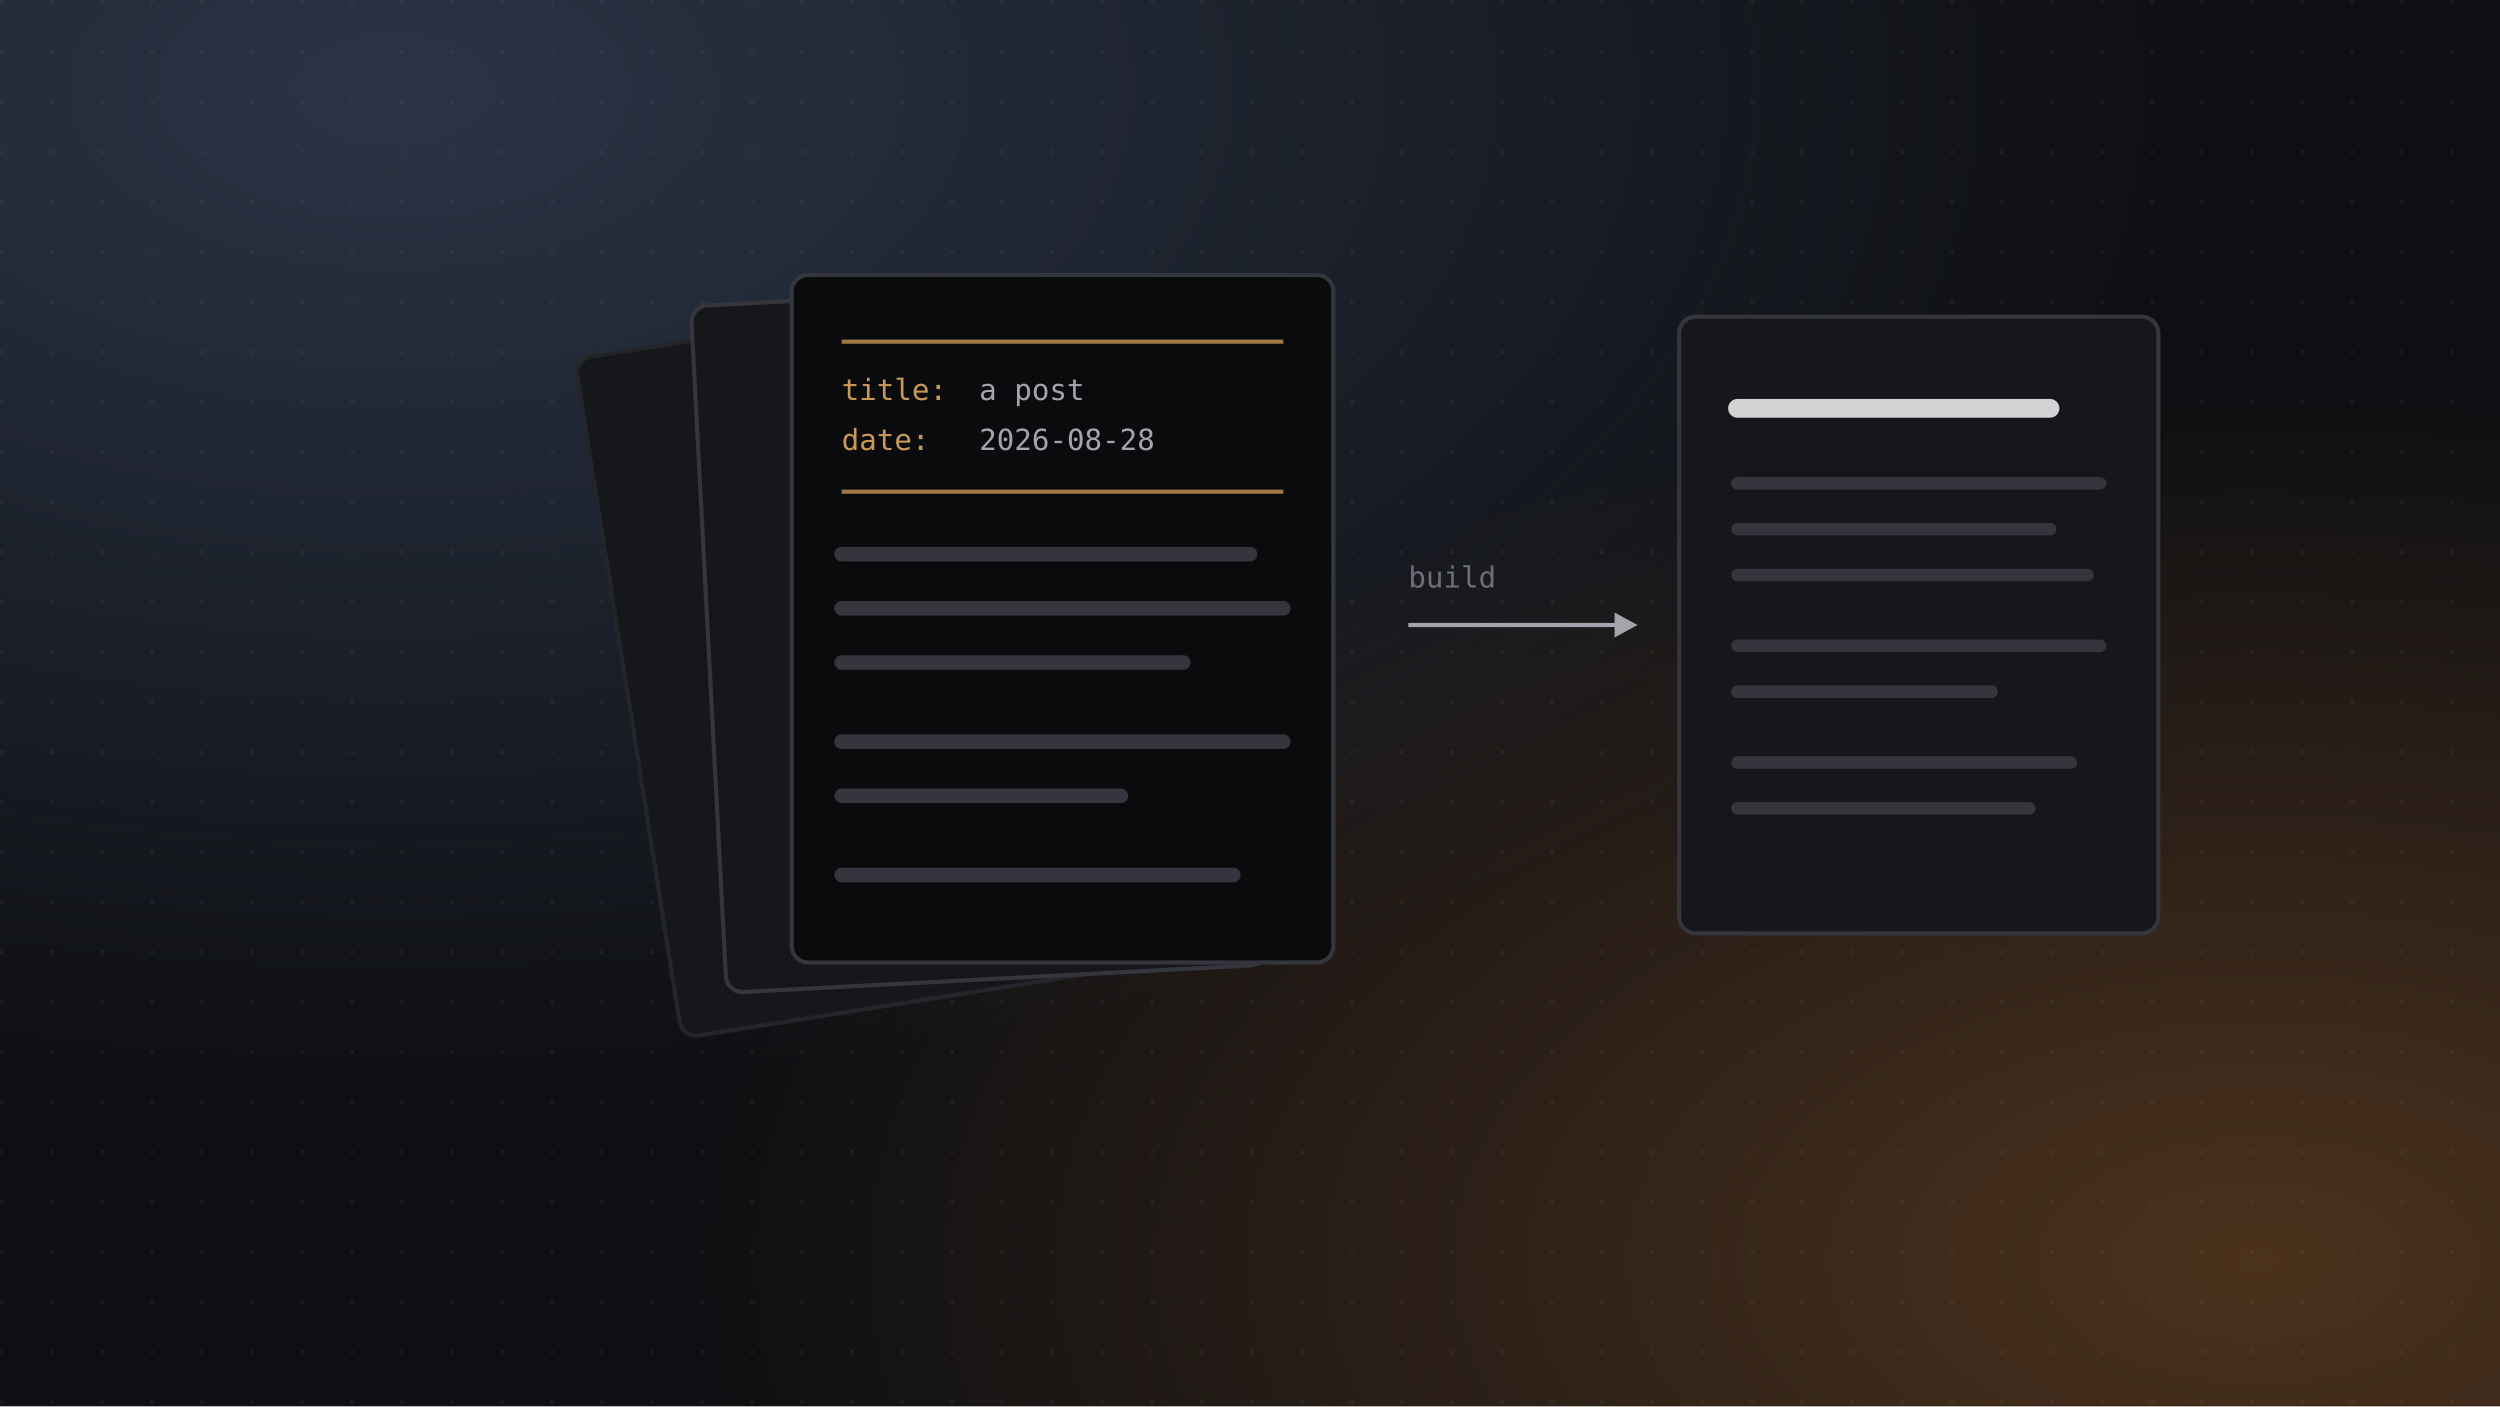
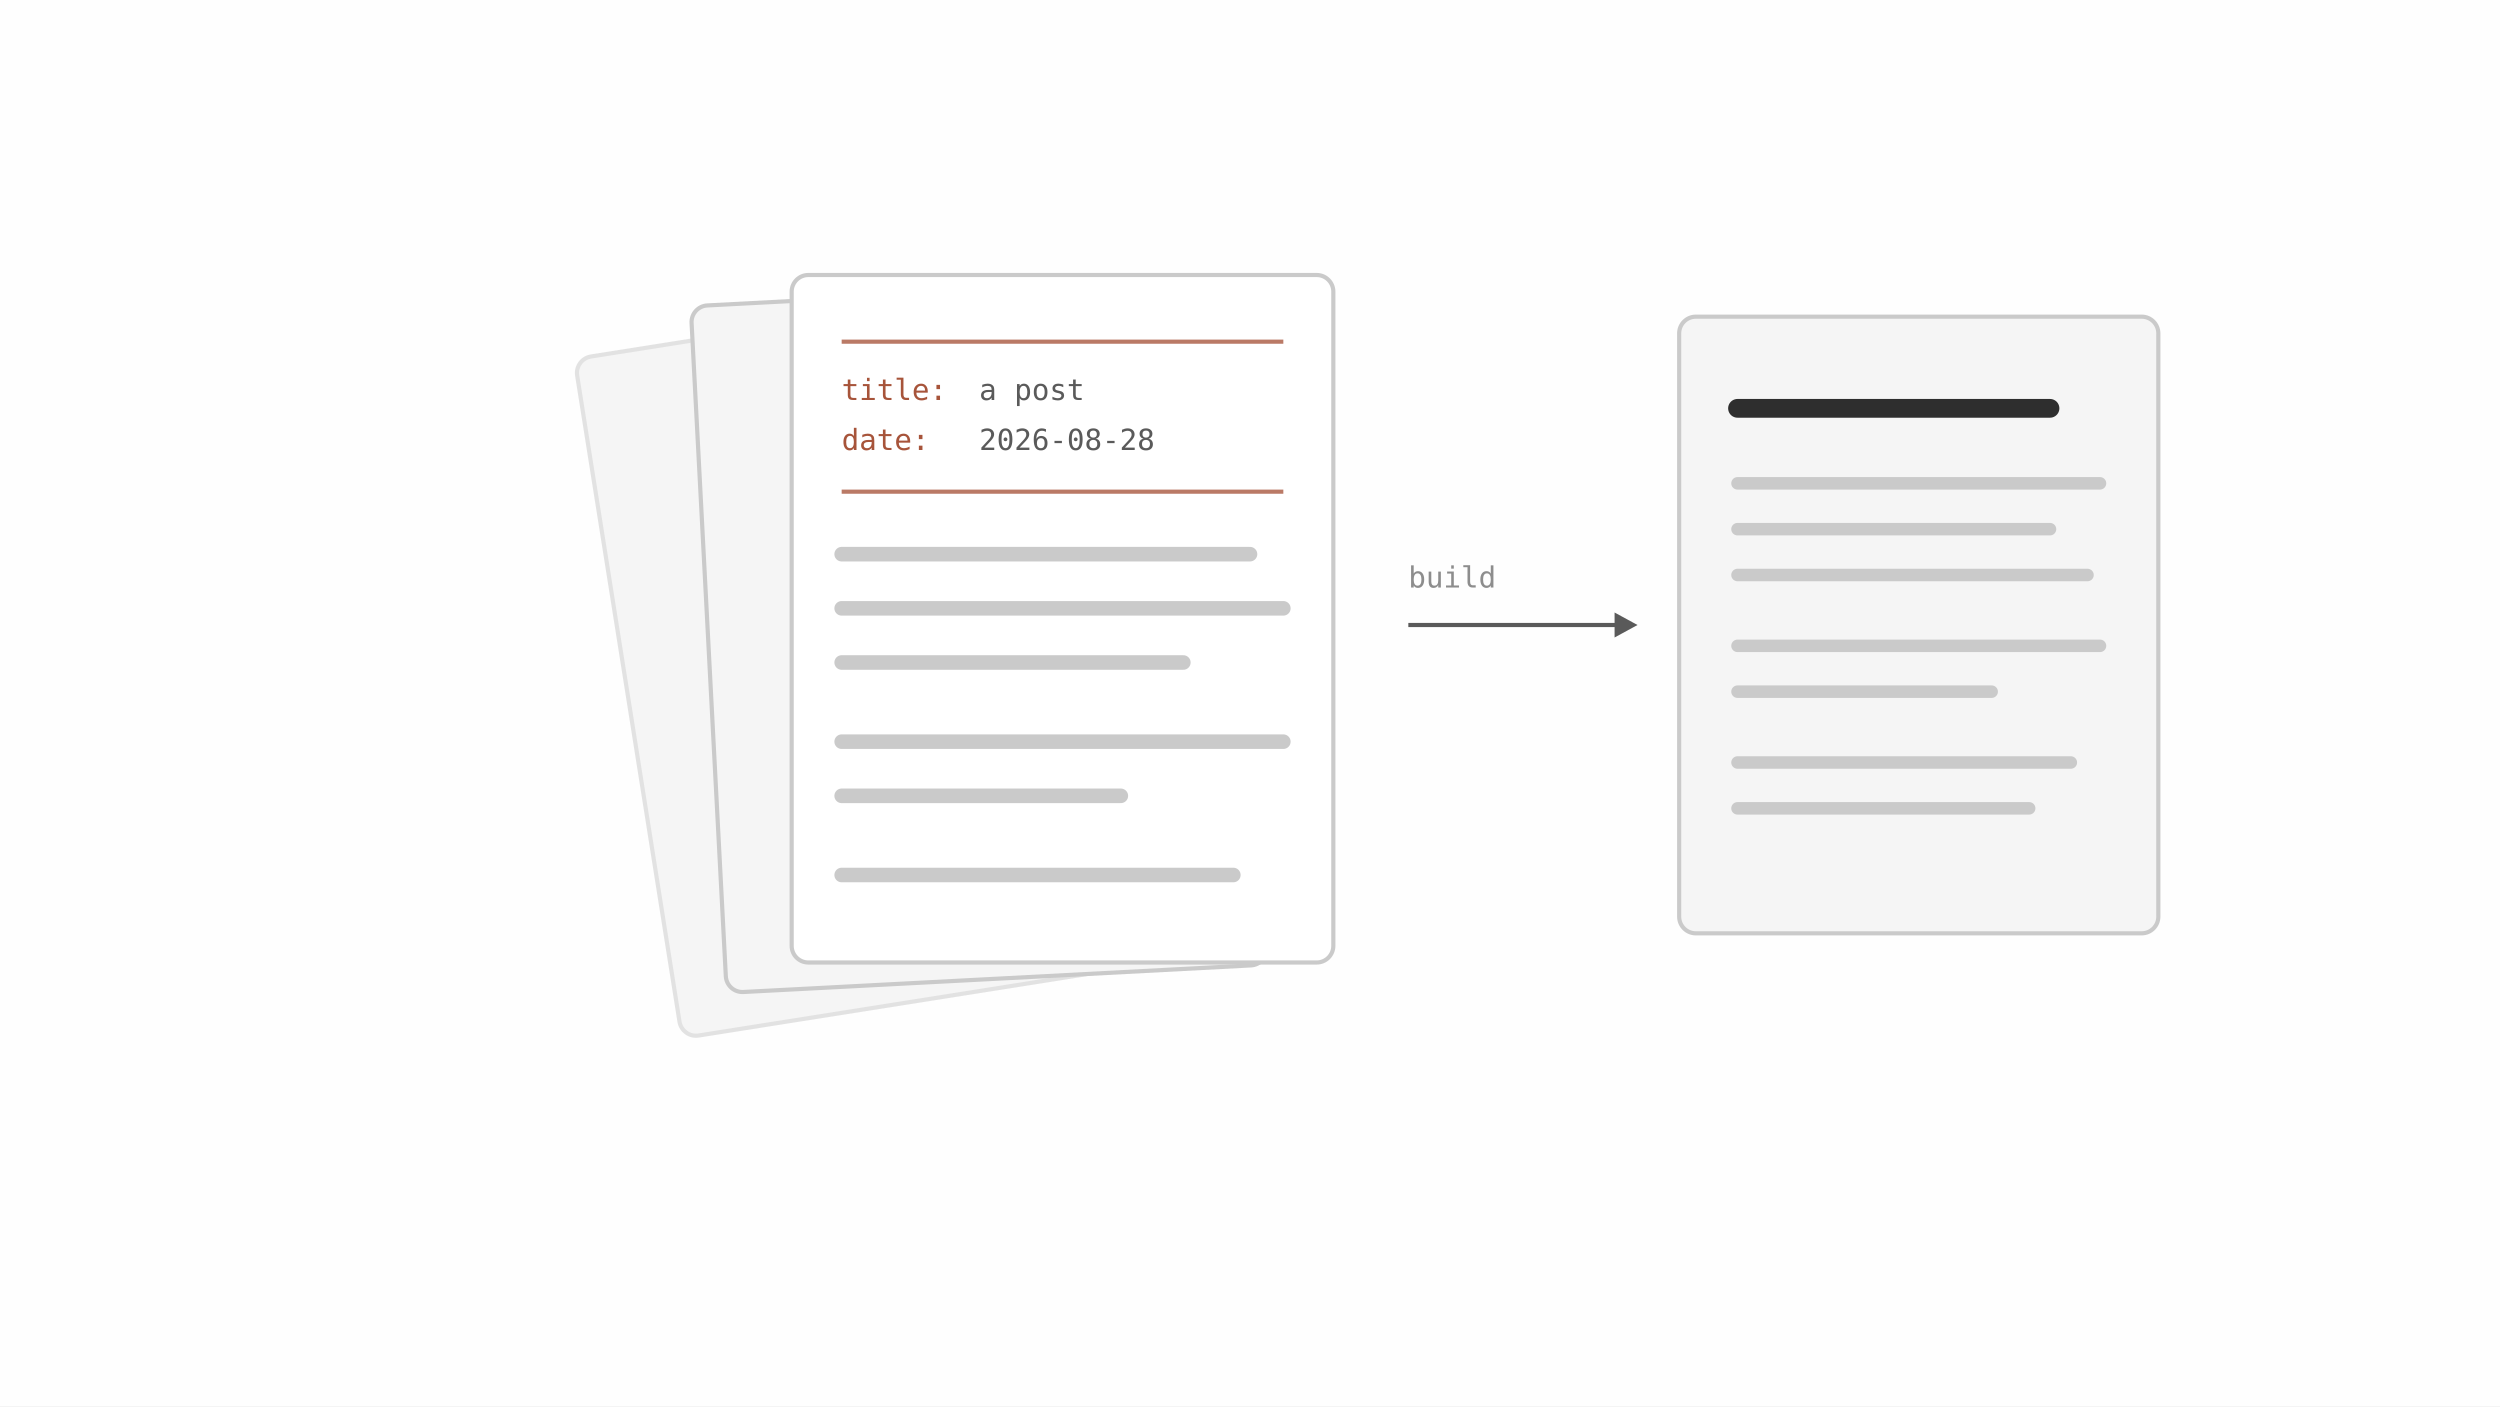
<svg xmlns="http://www.w3.org/2000/svg" viewBox="0 0 1200 675" width="1200" height="675" role="img" aria-label="A stack of markdown files fanned out above a rendered page">
  <defs>
-     <radialGradient id="fGlowA" cx="16%" cy="6%" r="72%">
-       <stop offset="0%" stop-color="#566c94" stop-opacity="0.40" />
-       <stop offset="100%" stop-color="#566c94" stop-opacity="0" />
-     </radialGradient>
-     <radialGradient id="fGlowB" cx="90%" cy="90%" r="62%">
-       <stop offset="0%" stop-color="#b06c2e" stop-opacity="0.38" />
-       <stop offset="100%" stop-color="#b06c2e" stop-opacity="0" />
-     </radialGradient>
-     <pattern id="fDots" width="24" height="24" patternUnits="userSpaceOnUse">
-       <circle cx="1" cy="1" r="1" fill="#f4f4f6" opacity="0.05" />
-     </pattern>
  </defs>
-   <rect width="1200" height="675" fill="#0e0f12" />
-   <rect width="1200" height="675" fill="url(#fDots)" />
-   <rect width="1200" height="675" fill="url(#fGlowA)" />
-   <rect width="1200" height="675" fill="url(#fGlowB)" />
+   <rect width="1200" height="675" fill="#fefefe" />
  <g>
-     <rect x="300" y="150" width="260" height="330" rx="8" fill="#16171b" stroke="#24252b" stroke-width="2" transform="rotate(-9 430 315)" />
-     <rect x="340" y="140" width="260" height="330" rx="8" fill="#16171b" stroke="#34353d" stroke-width="2" transform="rotate(-3 470 305)" />
-     <rect x="380" y="132" width="260" height="330" rx="8" fill="#0a0b0d" stroke="#34353d" stroke-width="2" />
+     <rect x="300" y="150" width="260" height="330" rx="8" fill="#f5f5f5" stroke="#e2e2e2" stroke-width="2" transform="rotate(-9 430 315)" />
+     <rect x="340" y="140" width="260" height="330" rx="8" fill="#f5f5f5" stroke="#cacaca" stroke-width="2" transform="rotate(-3 470 305)" />
+     <rect x="380" y="132" width="260" height="330" rx="8" fill="#ffffff" stroke="#cacaca" stroke-width="2" />
  </g>
-   <g stroke="#e0a85c" stroke-width="2" opacity="0.7">
+   <g stroke="#9d4125" stroke-width="2" opacity="0.7">
    <path d="M404 164h212" />
    <path d="M404 236h212" />
  </g>
-   <g font-family="ui-monospace, Menlo, monospace" font-size="14" fill="#e0a85c" opacity="0.9">
+   <g font-family="ui-monospace, Menlo, monospace" font-size="14" fill="#9d4125" opacity="0.9">
    <text x="404" y="192">title:</text>
    <text x="404" y="216">date:</text>
  </g>
-   <g font-family="ui-monospace, Menlo, monospace" font-size="14" fill="#a3a4ac">
+   <g font-family="ui-monospace, Menlo, monospace" font-size="14" fill="#5a5a5a">
    <text x="470" y="192">a post</text>
    <text x="470" y="216">2026-08-28</text>
  </g>
-   <g stroke="#34353d" stroke-width="7" stroke-linecap="round">
+   <g stroke="#cacaca" stroke-width="7" stroke-linecap="round">
    <path d="M404 266h196" />
    <path d="M404 292h212" />
    <path d="M404 318h164" />
    <path d="M404 356h212" />
    <path d="M404 382h134" />
    <path d="M404 420h188" />
  </g>
-   <g stroke="#a3a4ac" stroke-width="2">
+   <g stroke="#5a5a5a" stroke-width="2">
    <path d="M676 300h104" />
  </g>
-   <path d="M786 300l-11-6v12z" fill="#a3a4ac" />
-   <text x="676" y="282" font-family="ui-monospace, Menlo, monospace" font-size="14" fill="#6d6e77">build</text>
-   <rect x="806" y="152" width="230" height="296" rx="8" fill="#16171b" stroke="#34353d" stroke-width="2" />
-   <g stroke="#f4f4f6" stroke-width="9" stroke-linecap="round" opacity="0.85">
+   <path d="M786 300l-11-6v12z" fill="#5a5a5a" />
+   <text x="676" y="282" font-family="ui-monospace, Menlo, monospace" font-size="14" fill="#8d8d8d">build</text>
+   <rect x="806" y="152" width="230" height="296" rx="8" fill="#f5f5f5" stroke="#cacaca" stroke-width="2" />
+   <g stroke="#0b0b0b" stroke-width="9" stroke-linecap="round" opacity="0.85">
    <path d="M834 196h150" />
  </g>
-   <g stroke="#34353d" stroke-width="6" stroke-linecap="round">
+   <g stroke="#cacaca" stroke-width="6" stroke-linecap="round">
    <path d="M834 232h174" />
    <path d="M834 254h150" />
    <path d="M834 276h168" />
    <path d="M834 310h174" />
    <path d="M834 332h122" />
    <path d="M834 366h160" />
    <path d="M834 388h140" />
  </g>
</svg>
